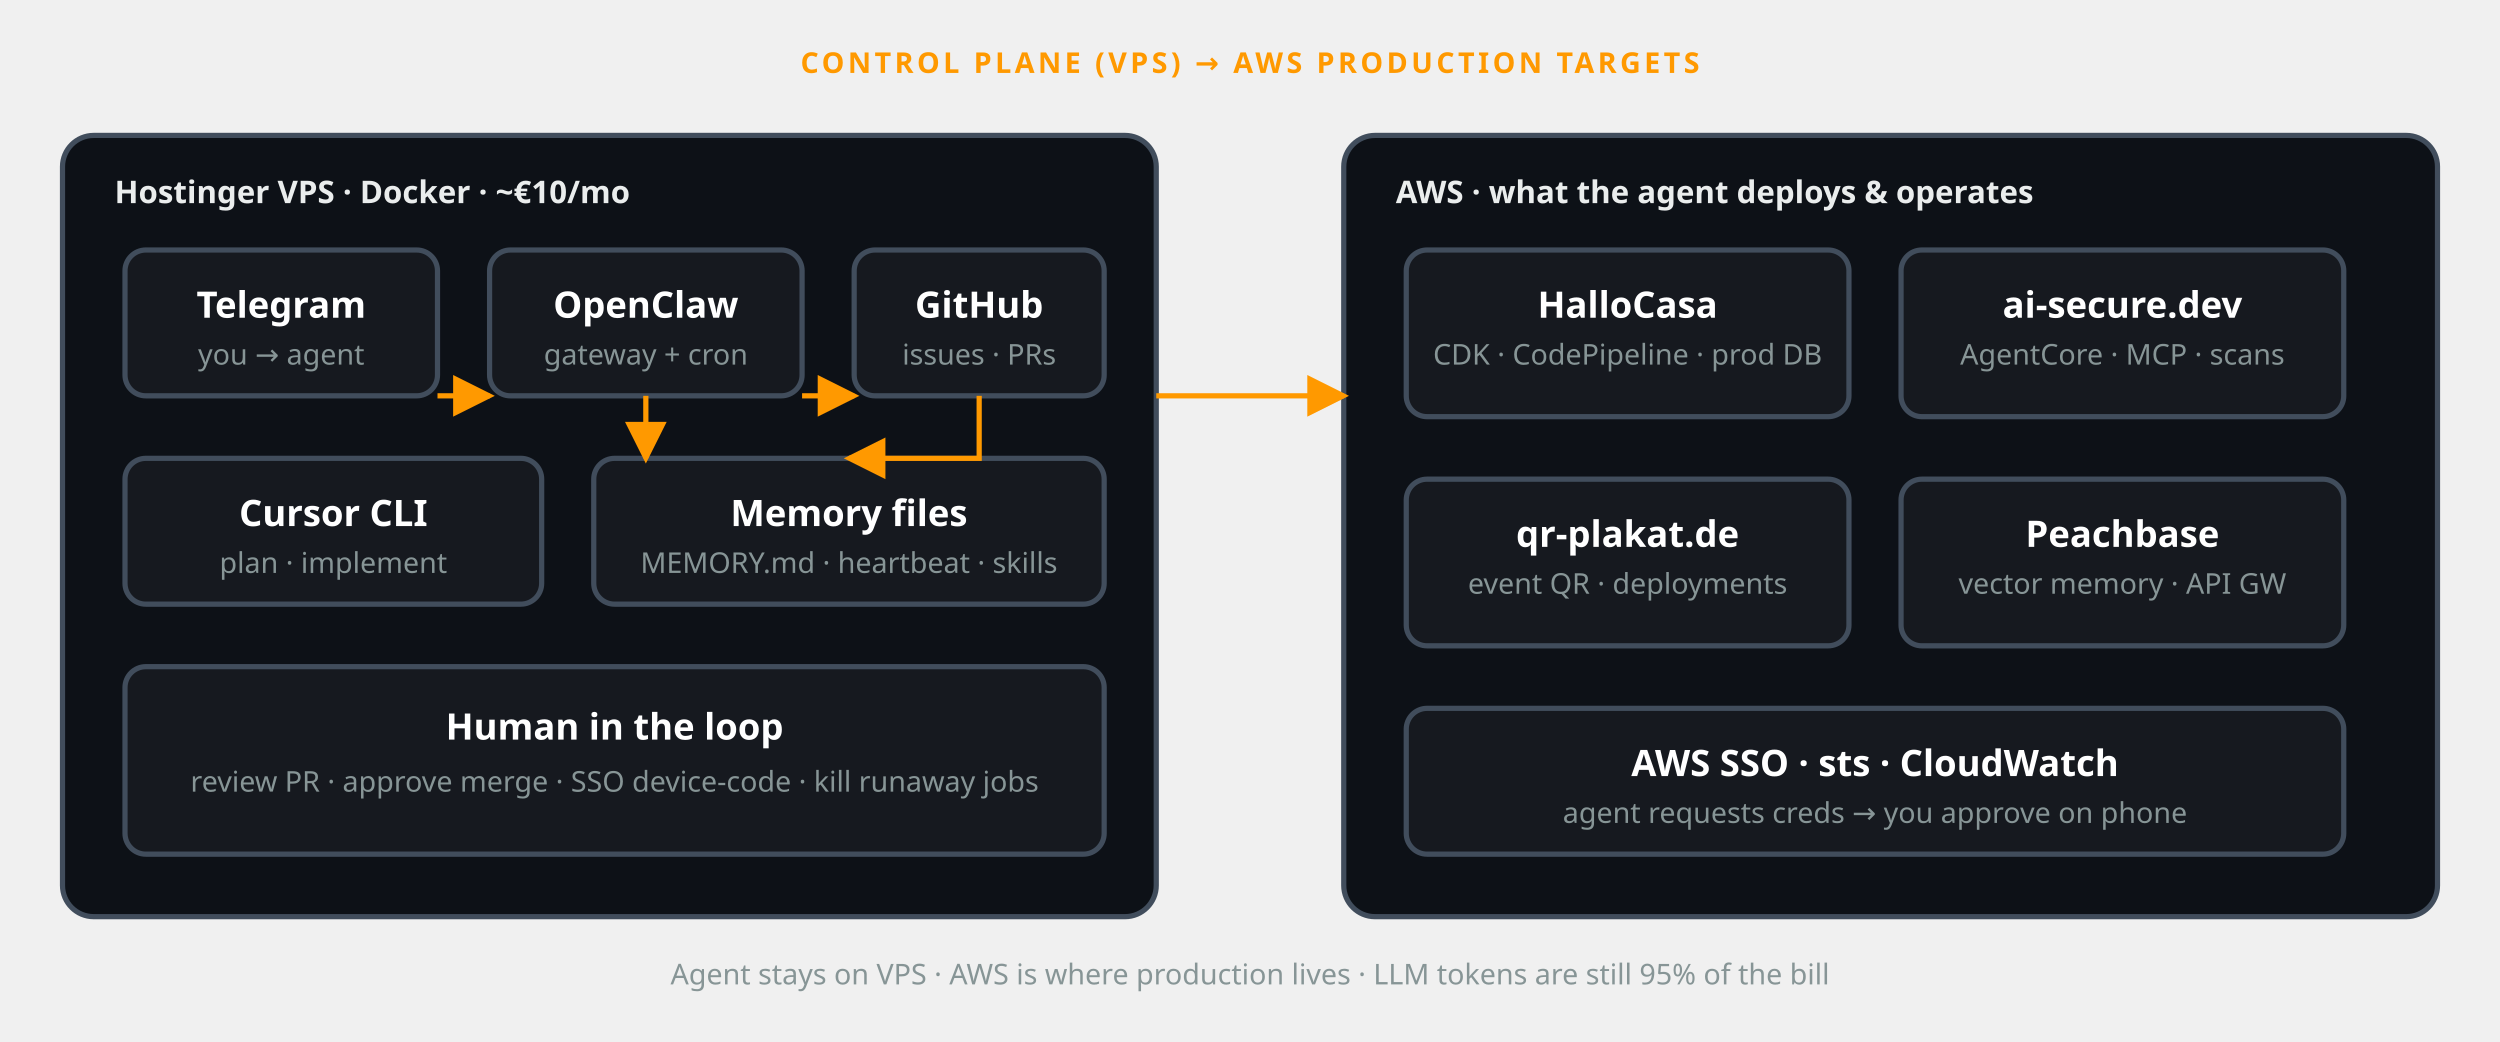
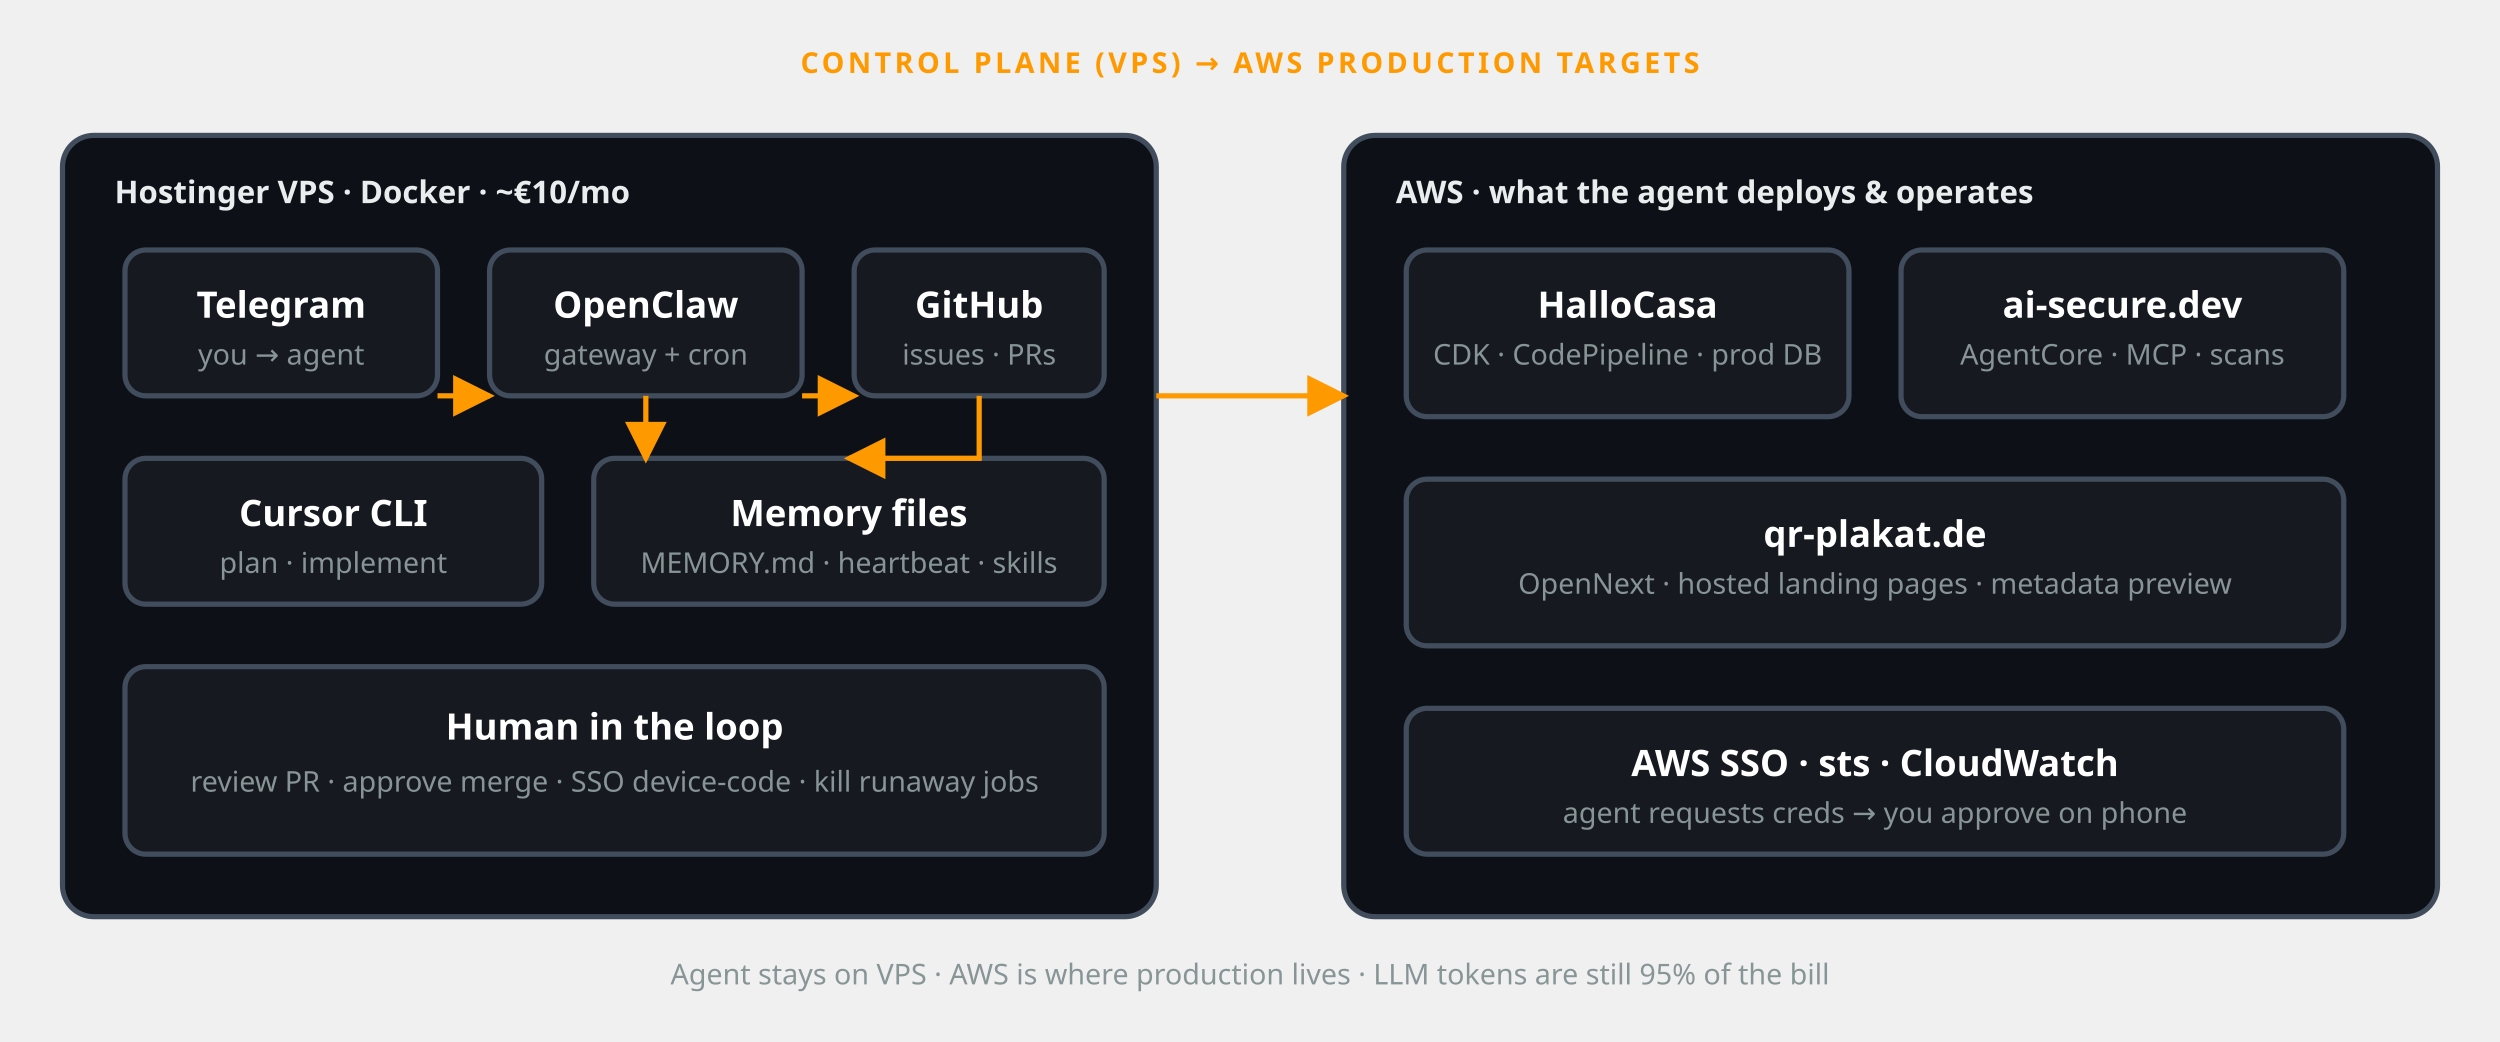
<svg xmlns="http://www.w3.org/2000/svg" viewBox="0 0 960 400" role="img" aria-label="AI agent control plane on VPS managing AWS deployments">
  <defs>
    <marker id="arrow" markerWidth="8" markerHeight="8" refX="7" refY="4" orient="auto">
      <path d="M0,0 L8,4 L0,8 Z" fill="#FF9900" />
    </marker>
    <style>
      .zone { fill: #0d1117; stroke: #414d5c; stroke-width: 2; rx: 12; }
      .box { fill: #16191f; stroke: #414d5c; stroke-width: 2; rx: 8; }
      .label { fill: #ffffff; font-family: 'Poppins', ui-sans-serif, system-ui, sans-serif; font-size: 14px; font-weight: 600; }
      .sublabel { fill: #879596; font-family: 'Poppins', ui-sans-serif, system-ui, sans-serif; font-size: 11px; }
      .arrow { stroke: #FF9900; stroke-width: 2; fill: none; marker-end: url(#arrow); }
      .title { fill: #FF9900; font-family: ui-sans-serif, system-ui, sans-serif; font-size: 11px; font-weight: 700; letter-spacing: 0.12em; }
      .zone-title { fill: #eaeded; font-family: ui-sans-serif, system-ui, sans-serif; font-size: 12px; font-weight: 600; }
    </style>
  </defs>
  <text x="480" y="28" text-anchor="middle" class="title">CONTROL PLANE (VPS) → AWS PRODUCTION TARGETS</text>
  <rect x="24" y="52" width="420" height="300" class="zone" />
  <text x="44" y="78" class="zone-title">Hostinger VPS · Docker · ~€10/mo</text>
  <rect x="48" y="96" width="120" height="56" class="box" />
  <text x="108" y="122" text-anchor="middle" class="label">Telegram</text>
  <text x="108" y="140" text-anchor="middle" class="sublabel">you → agent</text>
  <rect x="188" y="96" width="120" height="56" class="box" />
  <text x="248" y="122" text-anchor="middle" class="label">OpenClaw</text>
  <text x="248" y="140" text-anchor="middle" class="sublabel">gateway + cron</text>
  <rect x="328" y="96" width="96" height="56" class="box" />
  <text x="376" y="122" text-anchor="middle" class="label">GitHub</text>
  <text x="376" y="140" text-anchor="middle" class="sublabel">issues · PRs</text>
  <rect x="48" y="176" width="160" height="56" class="box" />
  <text x="128" y="202" text-anchor="middle" class="label">Cursor CLI</text>
  <text x="128" y="220" text-anchor="middle" class="sublabel">plan · implement</text>
  <rect x="228" y="176" width="196" height="56" class="box" />
  <text x="326" y="202" text-anchor="middle" class="label">Memory files</text>
  <text x="326" y="220" text-anchor="middle" class="sublabel">MEMORY.md · heartbeat · skills</text>
  <rect x="48" y="256" width="376" height="72" class="box" />
  <text x="236" y="284" text-anchor="middle" class="label">Human in the loop</text>
  <text x="236" y="304" text-anchor="middle" class="sublabel">review PR · approve merge · SSO device-code · kill runaway jobs</text>
  <rect x="516" y="52" width="420" height="300" class="zone" />
  <text x="536" y="78" class="zone-title">AWS · what the agent deploys &amp; operates</text>
  <rect x="540" y="96" width="170" height="64" class="box" />
  <text x="625" y="122" text-anchor="middle" class="label">HalloCasa</text>
  <text x="625" y="140" text-anchor="middle" class="sublabel">CDK · CodePipeline · prod DB</text>
  <rect x="730" y="96" width="170" height="64" class="box" />
  <text x="815" y="122" text-anchor="middle" class="label">ai-secure.dev</text>
  <text x="815" y="140" text-anchor="middle" class="sublabel">AgentCore · MCP · scans</text>
-   <rect x="540" y="184" width="170" height="64" class="box" />
-   <text x="625" y="210" text-anchor="middle" class="label">qr-plakat.de</text>
-   <text x="625" y="228" text-anchor="middle" class="sublabel">event QR · deployments</text>
-   <rect x="730" y="184" width="170" height="64" class="box" />
-   <text x="815" y="210" text-anchor="middle" class="label">Peachbase</text>
-   <text x="815" y="228" text-anchor="middle" class="sublabel">vector memory · API GW</text>
+   <rect x="540" y="184" width="360" height="64" class="box" />
+   <text x="720" y="210" text-anchor="middle" class="label">qr-plakat.de</text>
+   <text x="720" y="228" text-anchor="middle" class="sublabel">OpenNext · hosted landing pages · metadata preview</text>
  <rect x="540" y="272" width="360" height="56" class="box" />
  <text x="720" y="298" text-anchor="middle" class="label">AWS SSO · sts · CloudWatch</text>
  <text x="720" y="316" text-anchor="middle" class="sublabel">agent requests creds → you approve on phone</text>
  <path d="M444 152 L516 152" class="arrow" />
  <path d="M168 152 L188 152" class="arrow" />
  <path d="M308 152 L328 152" class="arrow" />
  <path d="M248 152 L248 176" class="arrow" />
  <path d="M376 152 L376 176 L326 176" class="arrow" />
  <text x="480" y="378" text-anchor="middle" class="sublabel">Agent stays on VPS · AWS is where production lives · LLM tokens are still 95% of the bill</text>
</svg>
